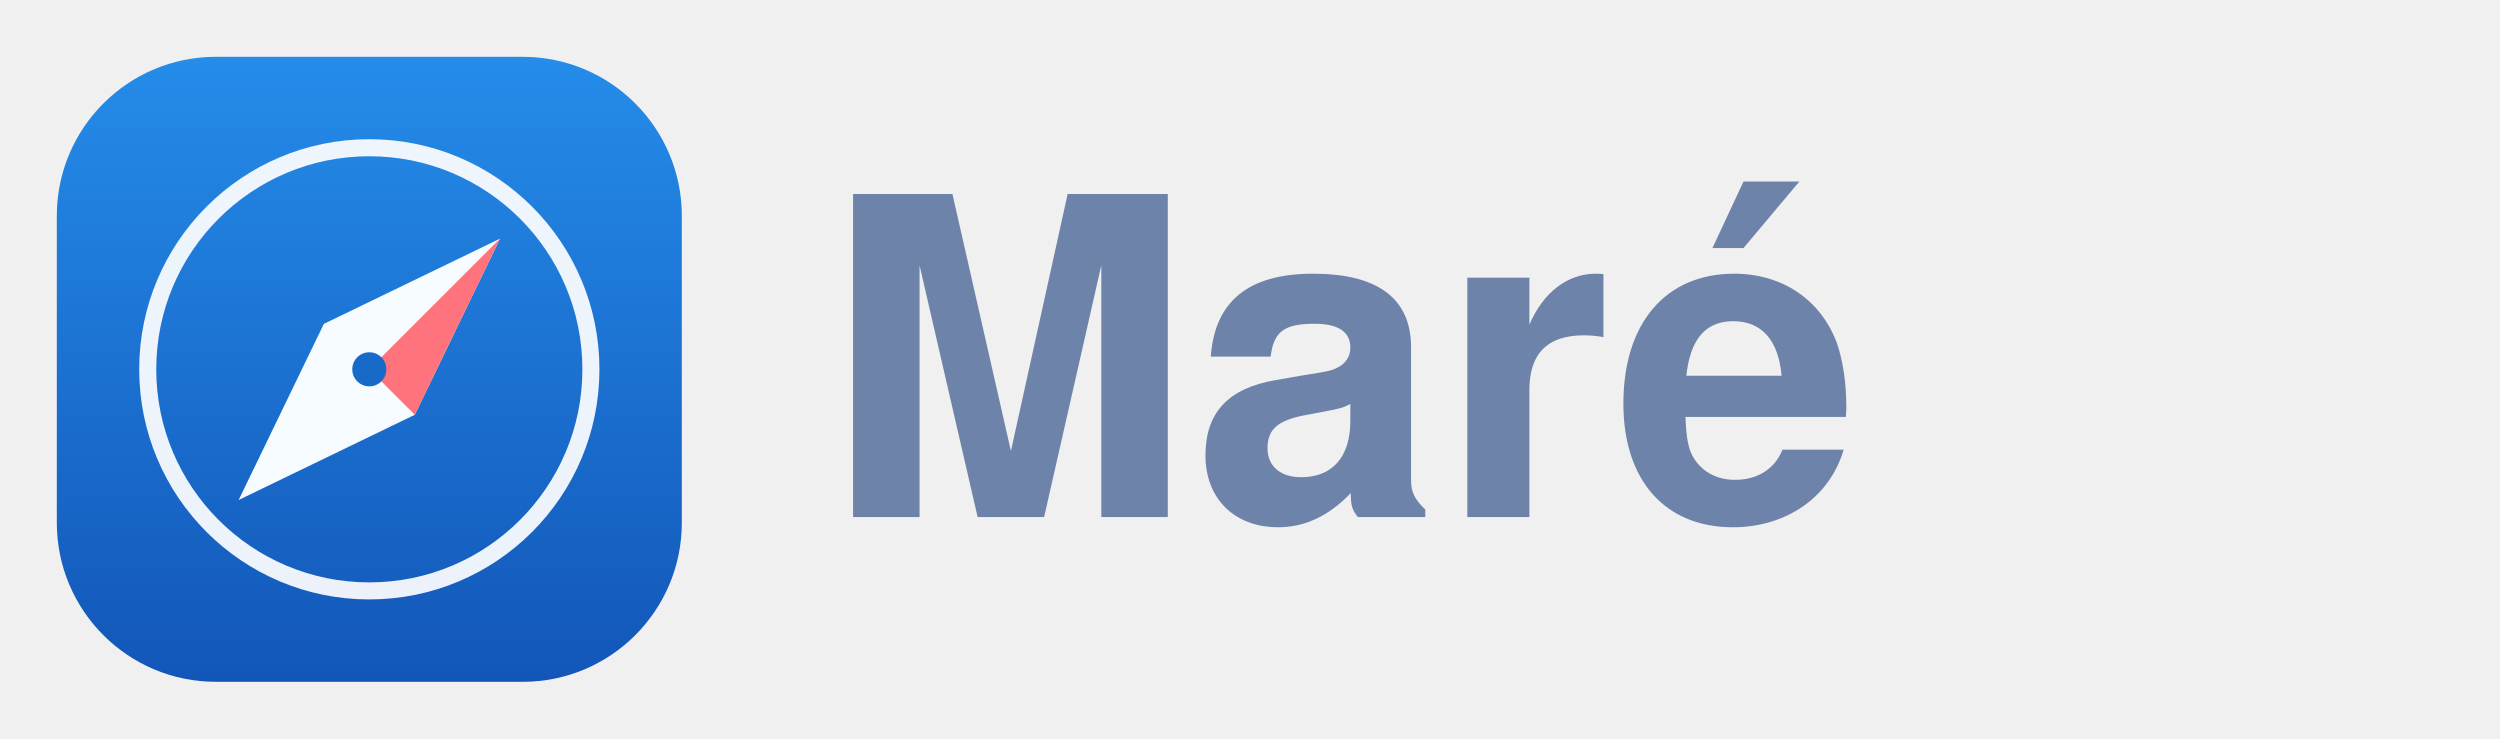
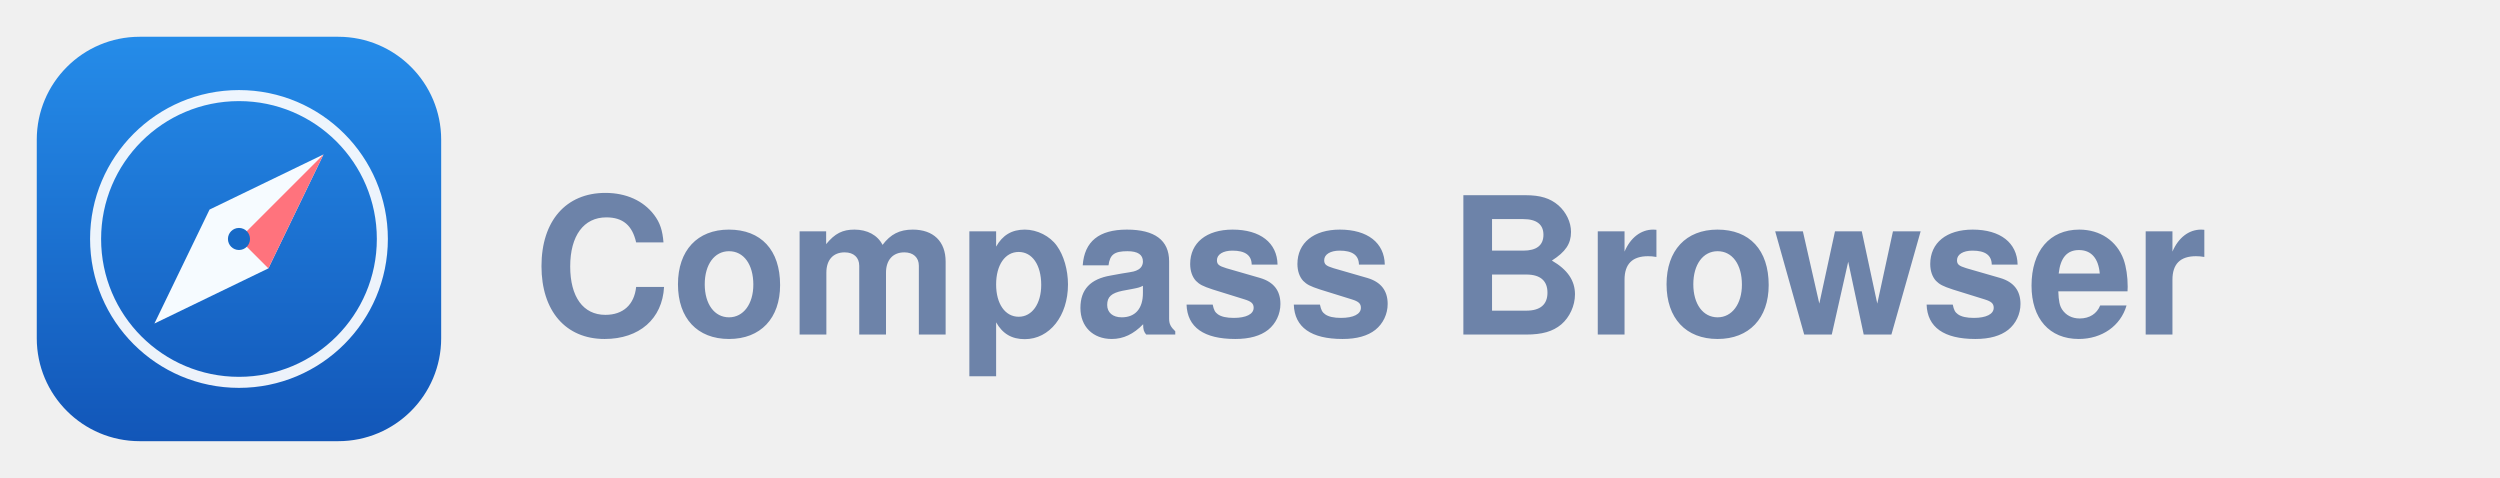
- <svg xmlns="http://www.w3.org/2000/svg" width="440" height="130" viewBox="0 0 440 130" role="img" aria-label="Maré">
+ <svg xmlns="http://www.w3.org/2000/svg" width="680" height="130" viewBox="0 0 680 130" role="img" aria-label="Compass Browser">
  <defs>
    <linearGradient id="ocean" x2="0" y2="1">
      <stop stop-color="#258ce9" />
      <stop offset="1" stop-color="#1256b8" />
    </linearGradient>
  </defs>
  <rect x="10" y="10" width="110" height="110" rx="28" fill="url(#ocean)" />
  <circle cx="65" cy="65" r="39" fill="none" stroke="#fff" stroke-width="3" opacity=".92" />
  <path d="m88 42-15 31-31 15 15-31z" fill="#f6fbff" />
  <path d="m88 42-15 31-8-8z" fill="#ff737d" />
  <circle cx="65" cy="65" r="3" fill="#176ac7" />
-   <text x="145" y="91" font-family="Segoe UI,Helvetica,Arial,sans-serif" font-size="78" font-weight="600" fill="#6d83a9">Maré</text>
+   <text x="145" y="91" font-family="Segoe UI,Helvetica,Arial,sans-serif" font-size="52" font-weight="600" fill="#6d83a9">Compass Browser</text>
</svg>
